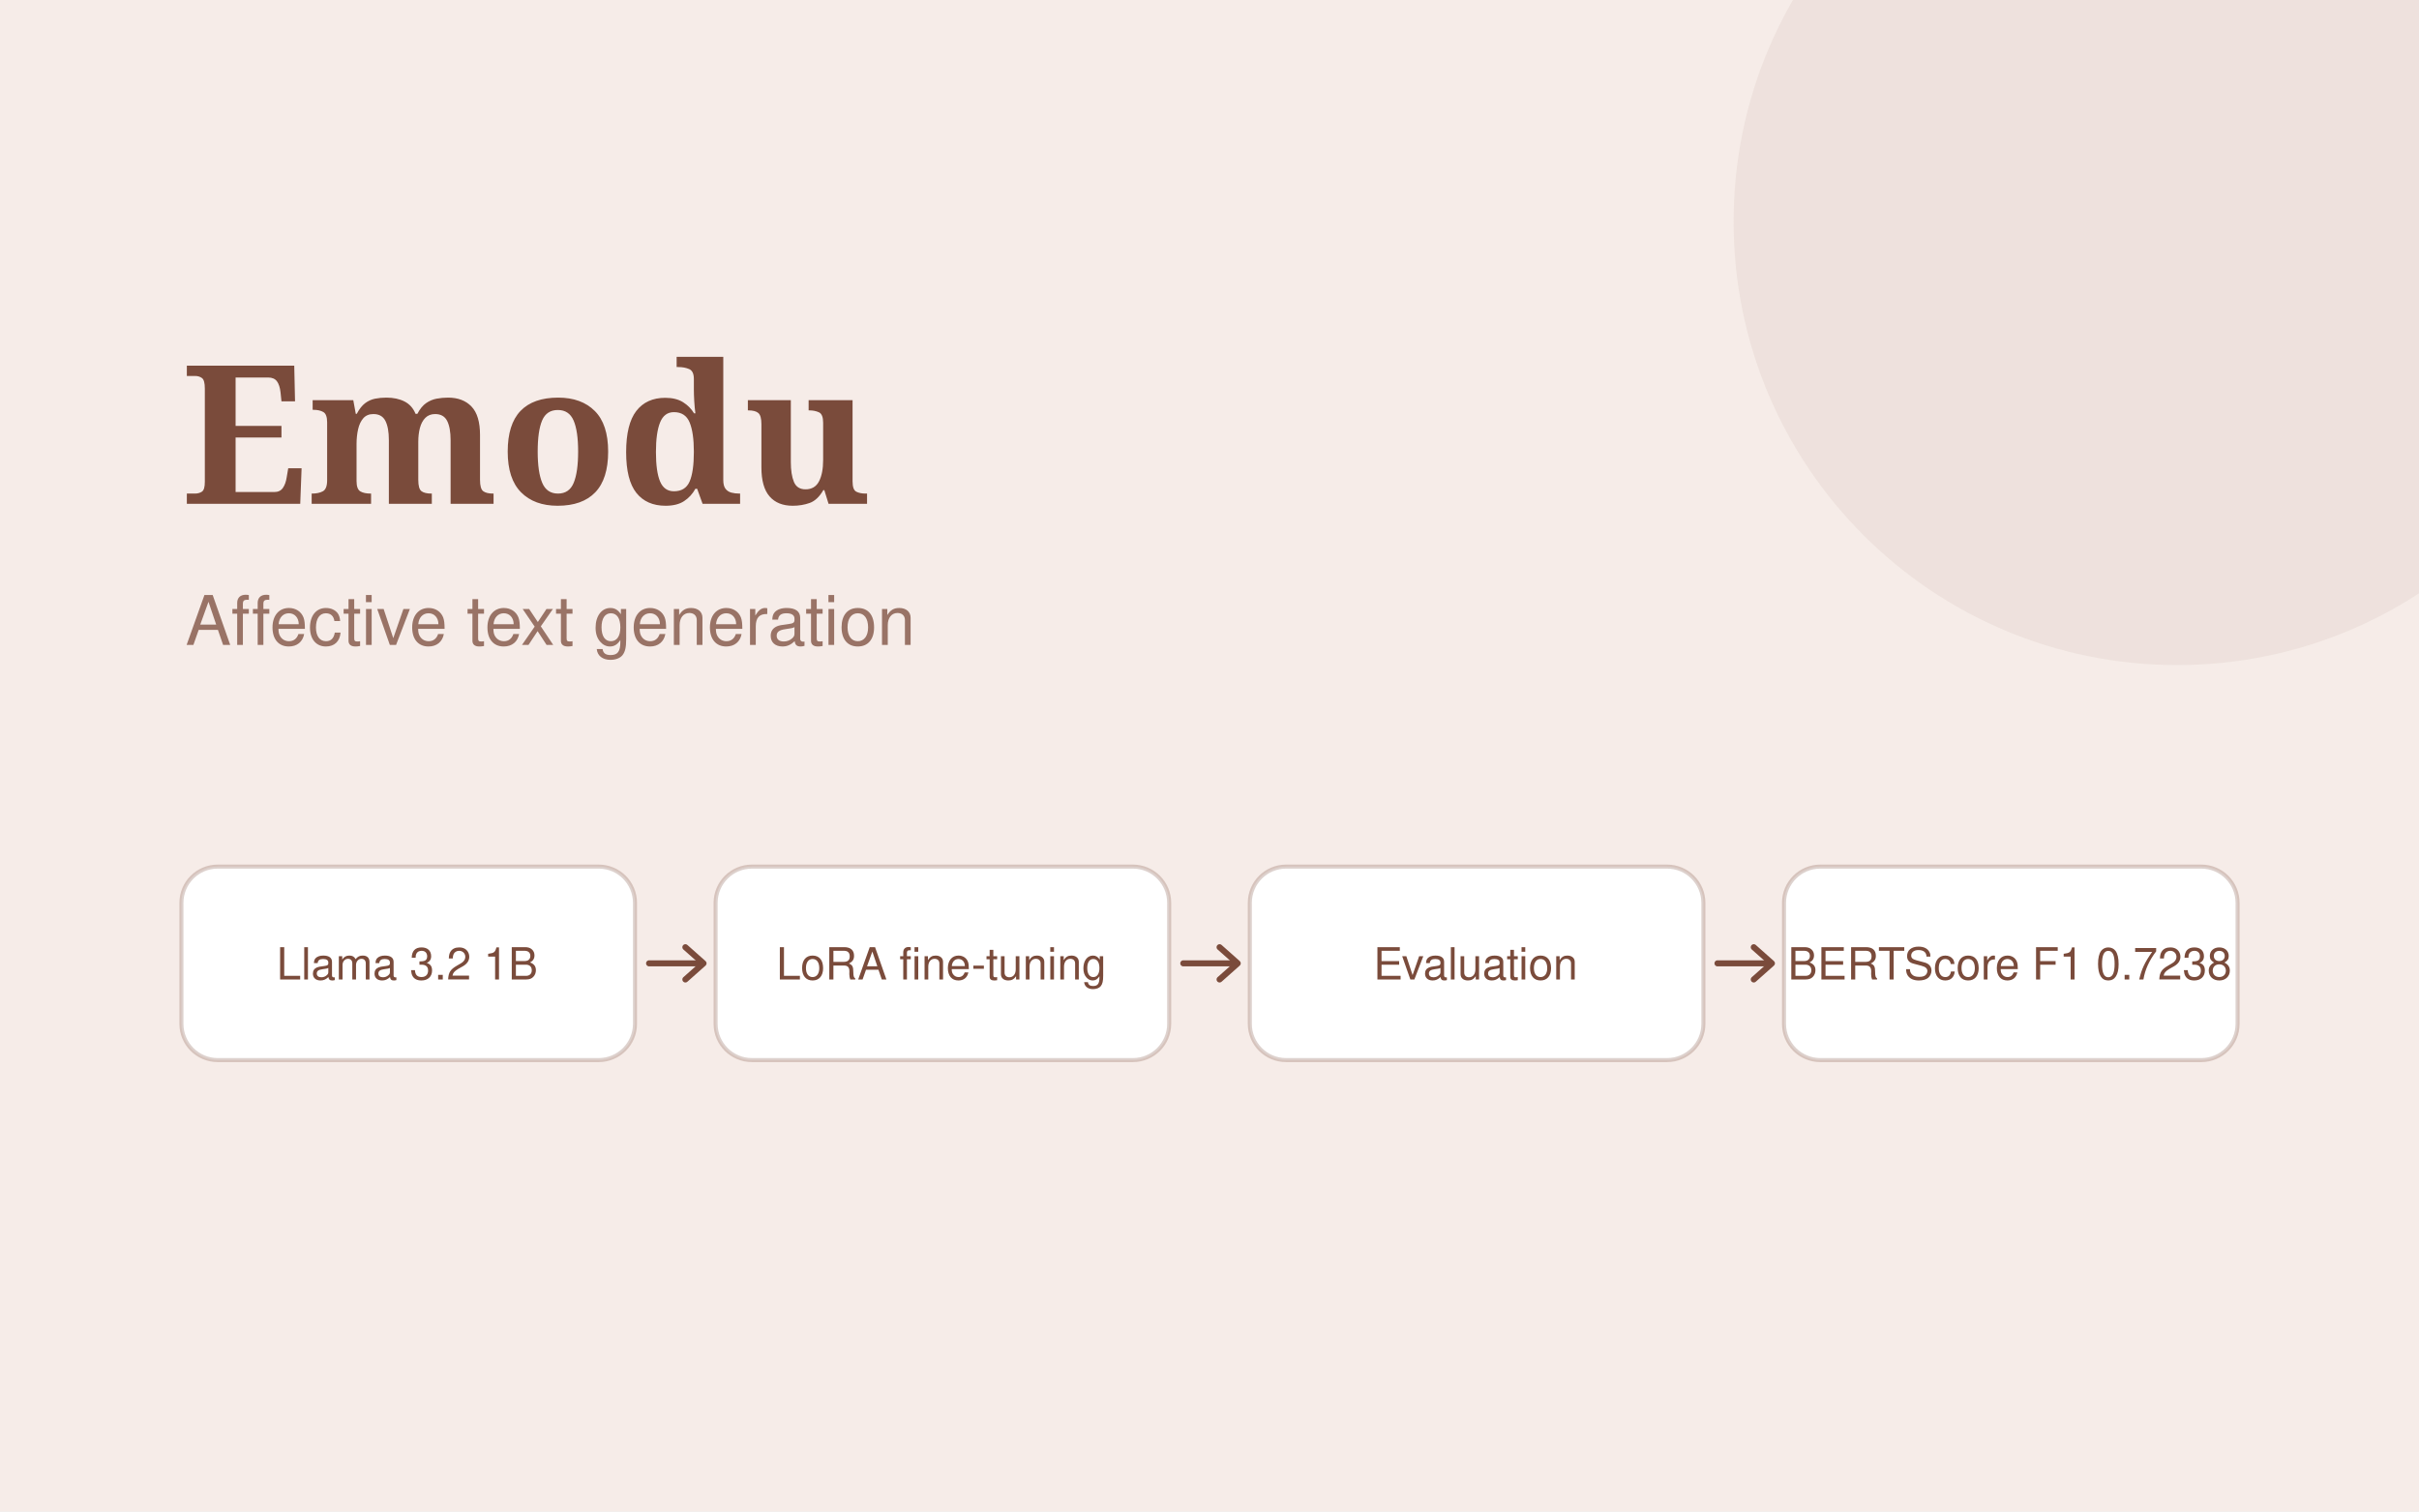
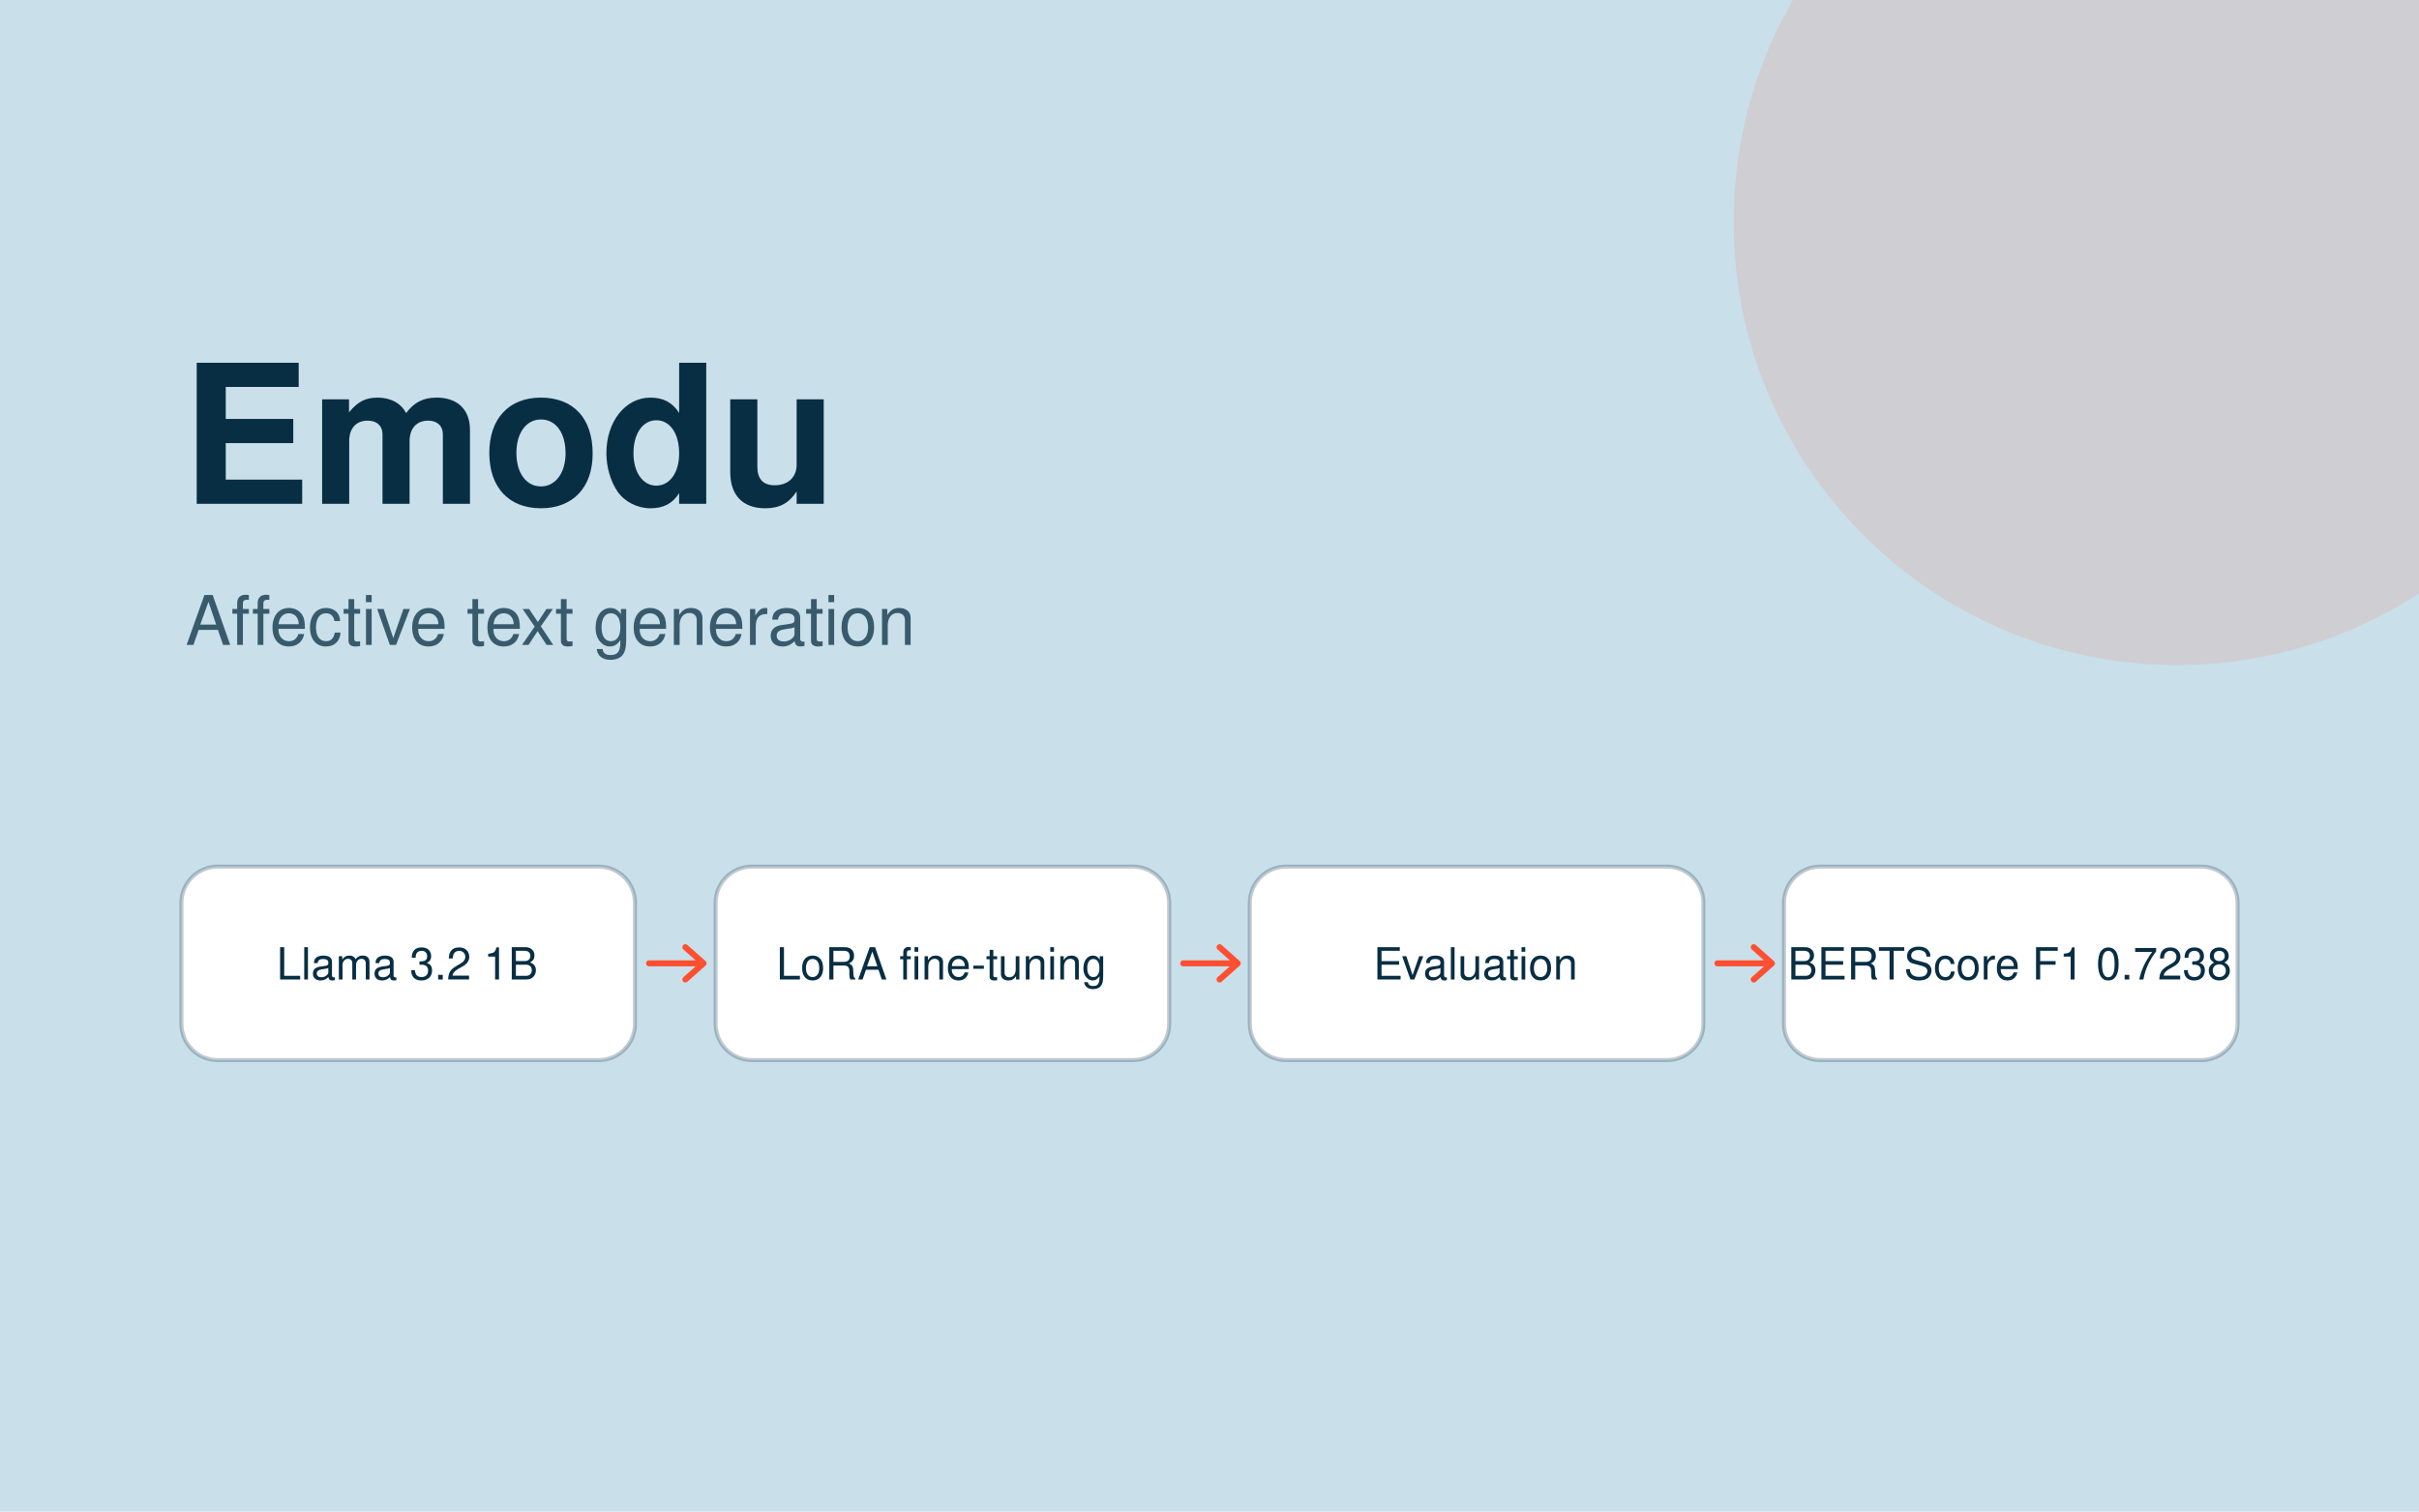
<svg xmlns="http://www.w3.org/2000/svg" viewBox="0 0 1200 750" width="1200" height="750" role="img" aria-label="Emodu — Affective text generation">
-   <rect width="1200" height="750" fill="#f6ece8" />
-   <circle cx="1080" cy="110" r="220" fill="#7a4b3b" fill-opacity=".07" />
-   <text x="90" y="250" font-family="Georgia, serif" font-size="96" font-weight="700" fill="#7a4b3b">Emodu</text>
-   <text x="92" y="320" font-family="Helvetica, Arial, sans-serif" font-size="34" fill="#7a4b3b" fill-opacity=".75">Affective text generation</text>
-   <rect x="90" y="430" width="225" height="96" rx="18" fill="#fff" stroke="#7a4b3b" stroke-opacity=".25" stroke-width="2" />
-   <text x="202" y="486" text-anchor="middle" font-family="Helvetica, Arial, sans-serif" font-size="22" fill="#7a4b3b">Llama 3.2 1B</text>
-   <path d="M322 478h26" stroke="#7a4b3b" stroke-width="3" stroke-linecap="round" />
-   <path d="M340 470l9 8-9 8" fill="none" stroke="#7a4b3b" stroke-width="3" stroke-linecap="round" stroke-linejoin="round" />
-   <rect x="355" y="430" width="225" height="96" rx="18" fill="#fff" stroke="#7a4b3b" stroke-opacity=".25" stroke-width="2" />
-   <text x="467" y="486" text-anchor="middle" font-family="Helvetica, Arial, sans-serif" font-size="22" fill="#7a4b3b">LoRA fine-tuning</text>
-   <path d="M587 478h26" stroke="#7a4b3b" stroke-width="3" stroke-linecap="round" />
-   <path d="M605 470l9 8-9 8" fill="none" stroke="#7a4b3b" stroke-width="3" stroke-linecap="round" stroke-linejoin="round" />
-   <rect x="620" y="430" width="225" height="96" rx="18" fill="#fff" stroke="#7a4b3b" stroke-opacity=".25" stroke-width="2" />
-   <text x="732" y="486" text-anchor="middle" font-family="Helvetica, Arial, sans-serif" font-size="22" fill="#7a4b3b">Evaluation</text>
-   <path d="M852 478h26" stroke="#7a4b3b" stroke-width="3" stroke-linecap="round" />
-   <path d="M870 470l9 8-9 8" fill="none" stroke="#7a4b3b" stroke-width="3" stroke-linecap="round" stroke-linejoin="round" />
-   <rect x="885" y="430" width="225" height="96" rx="18" fill="#fff" stroke="#7a4b3b" stroke-opacity=".25" stroke-width="2" />
-   <text x="997" y="486" text-anchor="middle" font-family="Helvetica, Arial, sans-serif" font-size="22" fill="#7a4b3b">BERTScore F1 0.7238</text>
+   <rect width="1200" height="750" fill="#C9DFEA" />
+   <circle cx="1080" cy="110" r="220" fill="#FF4F31" fill-opacity=".12" />
+   <text x="90" y="250" font-family="Helvetica, Arial, sans-serif" font-size="96" font-weight="700" fill="#082E43">Emodu</text>
+   <text x="92" y="320" font-family="Helvetica, Arial, sans-serif" font-size="34" fill="#082E43" fill-opacity=".75">Affective text generation</text>
+   <rect x="90" y="430" width="225" height="96" rx="18" fill="#fff" stroke="#082E43" stroke-opacity=".25" stroke-width="2" />
+   <text x="202" y="486" text-anchor="middle" font-family="Helvetica, Arial, sans-serif" font-size="22" fill="#082E43">Llama 3.2 1B</text>
+   <path d="M322 478h26" stroke="#FF4F31" stroke-width="3" stroke-linecap="round" />
+   <path d="M340 470l9 8-9 8" fill="none" stroke="#FF4F31" stroke-width="3" stroke-linecap="round" stroke-linejoin="round" />
+   <rect x="355" y="430" width="225" height="96" rx="18" fill="#fff" stroke="#082E43" stroke-opacity=".25" stroke-width="2" />
+   <text x="467" y="486" text-anchor="middle" font-family="Helvetica, Arial, sans-serif" font-size="22" fill="#082E43">LoRA fine-tuning</text>
+   <path d="M587 478h26" stroke="#FF4F31" stroke-width="3" stroke-linecap="round" />
+   <path d="M605 470l9 8-9 8" fill="none" stroke="#FF4F31" stroke-width="3" stroke-linecap="round" stroke-linejoin="round" />
+   <rect x="620" y="430" width="225" height="96" rx="18" fill="#fff" stroke="#082E43" stroke-opacity=".25" stroke-width="2" />
+   <text x="732" y="486" text-anchor="middle" font-family="Helvetica, Arial, sans-serif" font-size="22" fill="#082E43">Evaluation</text>
+   <path d="M852 478h26" stroke="#FF4F31" stroke-width="3" stroke-linecap="round" />
+   <path d="M870 470l9 8-9 8" fill="none" stroke="#FF4F31" stroke-width="3" stroke-linecap="round" stroke-linejoin="round" />
+   <rect x="885" y="430" width="225" height="96" rx="18" fill="#fff" stroke="#082E43" stroke-opacity=".25" stroke-width="2" />
+   <text x="997" y="486" text-anchor="middle" font-family="Helvetica, Arial, sans-serif" font-size="22" fill="#082E43">BERTScore F1 0.7238</text>
</svg>
